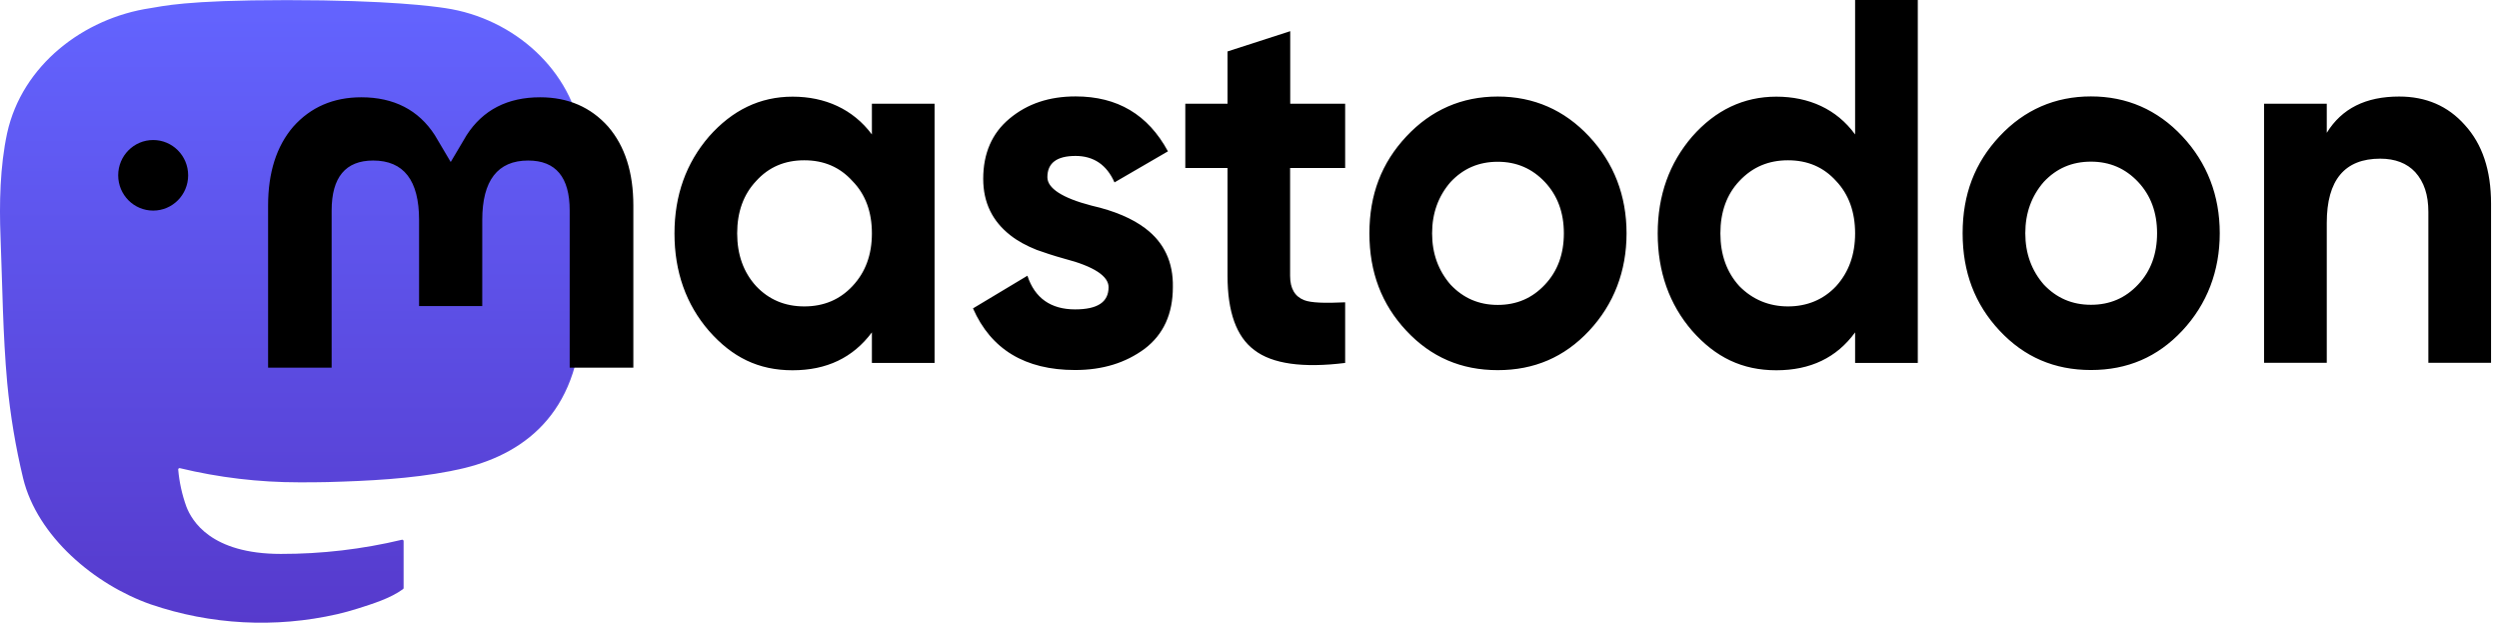
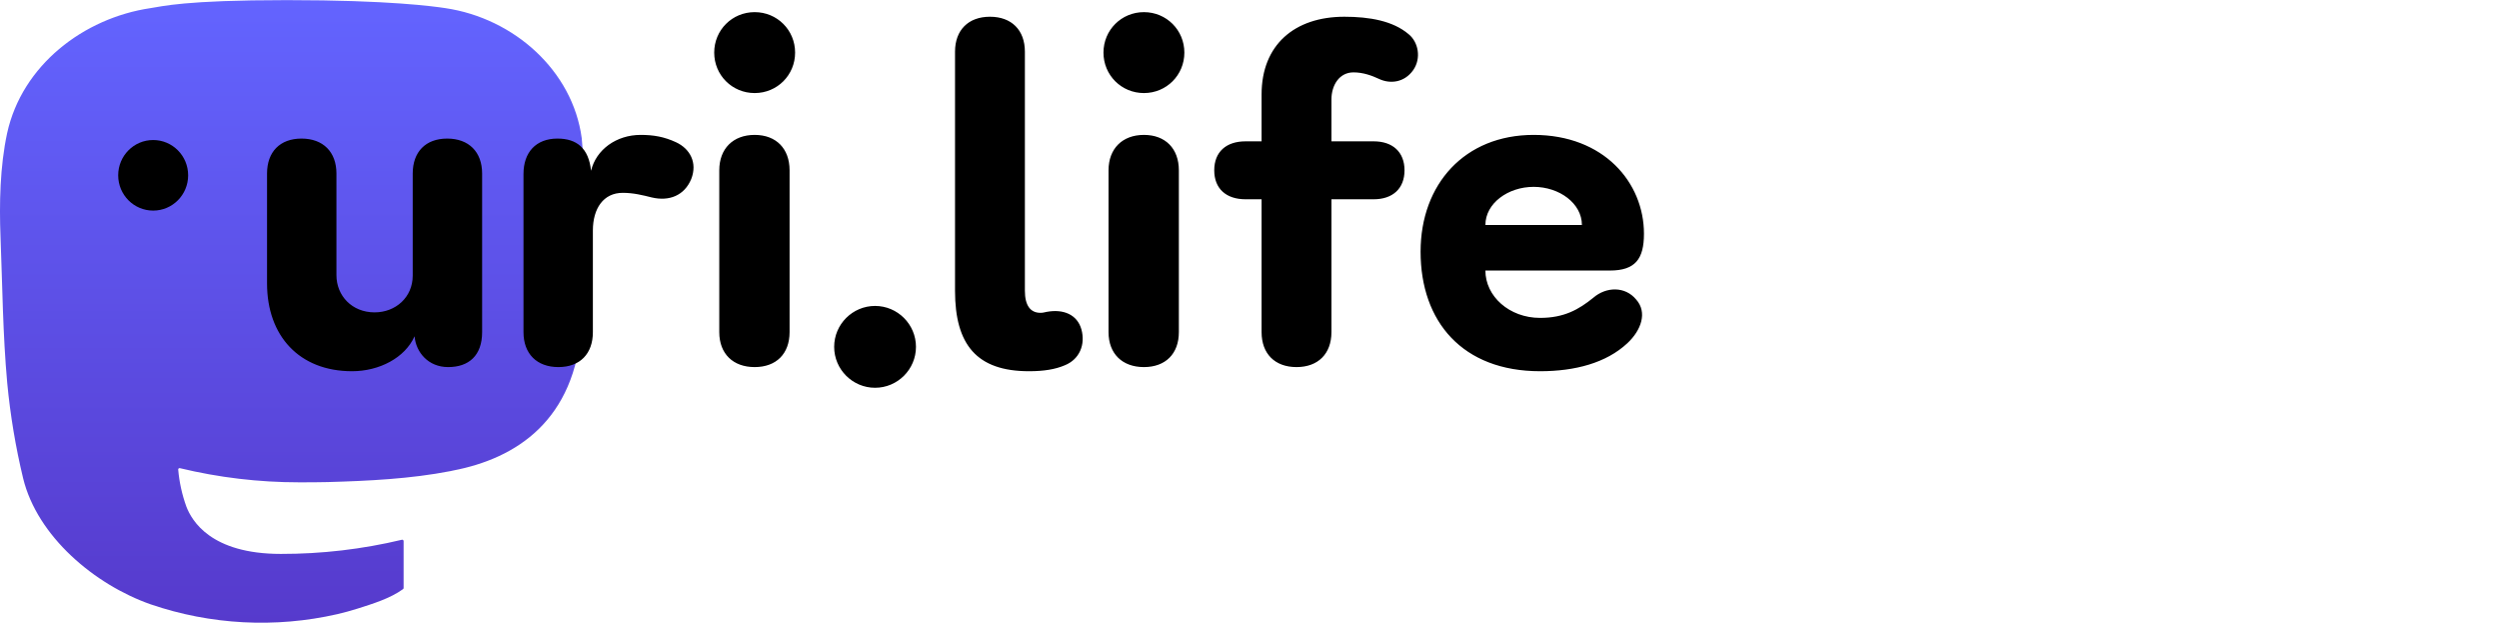
<svg xmlns="http://www.w3.org/2000/svg" xmlns:xlink="http://www.w3.org/1999/xlink" width="261" height="66" viewBox="0 0 261 66" fill="none">
  <symbol id="logo-symbol-wordmark">
    <path d="M60.754 14.403C59.814 7.419 53.727 1.916 46.512 0.849C45.294 0.669 40.682 0.013 29.997 0.013H29.918C19.23 0.013 16.937 0.669 15.72 0.849C8.705 1.886 2.299 6.832 0.745 13.898C-0.003 17.378 -0.083 21.237 0.056 24.776C0.254 29.851 0.293 34.918 0.753 39.973C1.072 43.331 1.628 46.661 2.417 49.941C3.894 55.997 9.875 61.037 15.734 63.093C22.008 65.237 28.754 65.593 35.218 64.121C35.929 63.956 36.632 63.764 37.325 63.545C38.897 63.046 40.738 62.487 42.091 61.507C42.11 61.493 42.125 61.475 42.136 61.455C42.147 61.434 42.153 61.412 42.153 61.389V56.49C42.153 56.469 42.148 56.447 42.138 56.428C42.129 56.409 42.115 56.392 42.098 56.379C42.081 56.365 42.061 56.356 42.04 56.351C42.019 56.346 41.997 56.347 41.976 56.351C37.834 57.341 33.59 57.836 29.332 57.829C22.005 57.829 20.034 54.351 19.469 52.904C19.016 51.653 18.727 50.348 18.612 49.022C18.611 49 18.615 48.977 18.624 48.957C18.633 48.937 18.647 48.919 18.664 48.904C18.682 48.89 18.702 48.88 18.724 48.876C18.745 48.871 18.768 48.871 18.79 48.877C22.862 49.859 27.037 50.355 31.227 50.354C32.234 50.354 33.239 50.354 34.246 50.328C38.46 50.209 42.901 49.994 47.047 49.184C47.15 49.164 47.253 49.146 47.342 49.119C53.881 47.864 60.104 43.923 60.736 33.943C60.76 33.55 60.819 29.828 60.819 29.42C60.822 28.035 61.265 19.591 60.754 14.403Z" fill="url(#paint0_linear_89_11)" />
    <path d="M12.344 18.303C12.344 16.267 13.978 14.619 15.997 14.619C18.016 14.619 19.65 16.267 19.65 18.303C19.65 20.34 18.016 21.987 15.997 21.987C13.978 21.987 12.344 20.34 12.344 18.303Z" fill="currentColor" />
-     <path d="M66.148 21.468V38.384H59.499V21.974C59.499 18.511 58.058 16.76 55.164 16.76C51.975 16.76 50.367 18.848 50.367 22.96V31.95H43.769V22.96C43.769 18.835 42.174 16.76 38.971 16.76C36.09 16.76 34.637 18.511 34.637 21.974V38.384H28V21.468C28 18.018 28.875 15.268 30.624 13.231C32.437 11.195 34.804 10.157 37.736 10.157C41.132 10.157 43.717 11.48 45.415 14.114L47.074 16.915L48.733 14.114C50.431 11.48 53.004 10.157 56.412 10.157C59.344 10.157 61.711 11.195 63.525 13.231C65.274 15.268 66.148 18.005 66.148 21.468ZM89.03 29.874C90.406 28.409 91.062 26.579 91.062 24.361C91.062 22.143 90.406 20.301 89.03 18.9C87.705 17.434 86.033 16.734 84.001 16.734C81.969 16.734 80.296 17.434 78.972 18.9C77.647 20.301 76.991 22.143 76.991 24.361C76.991 26.579 77.647 28.422 78.972 29.874C80.296 31.275 81.969 31.989 84.001 31.989C86.033 31.989 87.705 31.288 89.03 29.874ZM91.062 10.832H97.609V37.891H91.062V34.7C89.081 37.346 86.342 38.656 82.779 38.656C79.216 38.656 76.477 37.307 74.046 34.544C71.653 31.781 70.444 28.37 70.444 24.374C70.444 20.379 71.666 17.019 74.046 14.256C76.489 11.493 79.383 10.092 82.779 10.092C86.174 10.092 89.081 11.389 91.062 14.036V10.845V10.832ZM119.654 23.868C121.583 25.334 122.548 27.384 122.496 29.978C122.496 32.741 121.532 34.907 119.551 36.412C117.57 37.878 115.178 38.63 112.284 38.63C107.049 38.63 103.499 36.464 101.621 32.196L107.306 28.785C108.065 31.107 109.737 32.3 112.284 32.3C114.625 32.3 115.782 31.548 115.782 29.978C115.782 28.837 114.265 27.812 111.165 27.008C109.995 26.683 109.03 26.359 108.271 26.087C107.204 25.659 106.29 25.166 105.532 24.569C103.654 23.103 102.689 21.157 102.689 18.667C102.689 16.02 103.602 13.906 105.429 12.388C107.306 10.819 109.596 10.066 112.335 10.066C116.709 10.066 119.898 11.96 121.982 15.8L116.4 19.043C115.59 17.201 114.213 16.28 112.335 16.28C110.355 16.28 109.39 17.032 109.39 18.498C109.39 19.64 110.908 20.664 114.008 21.468C116.4 22.013 118.278 22.818 119.641 23.855L119.654 23.868ZM140.477 17.538H134.741V28.798C134.741 30.147 135.255 30.964 136.22 31.34C136.927 31.613 138.355 31.665 140.49 31.561V37.891C136.079 38.436 132.876 37.995 130.998 36.542C129.12 35.141 128.207 32.534 128.207 28.811V17.538H123.795V10.832H128.207V5.37L134.754 3.256V10.832H140.49V17.538H140.477ZM161.352 29.719C162.677 28.318 163.333 26.528 163.333 24.361C163.333 22.195 162.677 20.418 161.352 19.004C160.027 17.603 158.407 16.889 156.426 16.889C154.445 16.889 152.825 17.59 151.5 19.004C150.227 20.47 149.571 22.247 149.571 24.361C149.571 26.476 150.227 28.253 151.5 29.719C152.825 31.12 154.445 31.833 156.426 31.833C158.407 31.833 160.027 31.133 161.352 29.719ZM146.883 34.531C144.297 31.768 143.024 28.422 143.024 24.361C143.024 20.301 144.297 17.006 146.883 14.243C149.468 11.48 152.67 10.079 156.426 10.079C160.182 10.079 163.384 11.48 165.97 14.243C168.555 17.006 169.88 20.418 169.88 24.361C169.88 28.305 168.555 31.768 165.97 34.531C163.384 37.294 160.233 38.643 156.426 38.643C152.619 38.643 149.468 37.294 146.883 34.531ZM191.771 29.874C193.095 28.409 193.751 26.579 193.751 24.361C193.751 22.143 193.095 20.301 191.771 18.9C190.446 17.434 188.774 16.734 186.742 16.734C184.709 16.734 183.037 17.434 181.661 18.9C180.336 20.301 179.68 22.143 179.68 24.361C179.68 26.579 180.336 28.422 181.661 29.874C183.037 31.275 184.761 31.989 186.742 31.989C188.722 31.989 190.446 31.288 191.771 29.874ZM193.751 0H200.298V37.891H193.751V34.7C191.822 37.346 189.082 38.656 185.52 38.656C181.957 38.656 179.179 37.307 176.735 34.544C174.343 31.781 173.134 28.37 173.134 24.374C173.134 20.379 174.356 17.019 176.735 14.256C179.166 11.493 182.111 10.092 185.52 10.092C188.928 10.092 191.822 11.389 193.751 14.036V0.013V0ZM223.308 29.706C224.633 28.305 225.289 26.515 225.289 24.348C225.289 22.182 224.633 20.405 223.308 18.991C221.983 17.59 220.363 16.877 218.382 16.877C216.401 16.877 214.78 17.577 213.456 18.991C212.182 20.457 211.526 22.234 211.526 24.348C211.526 26.463 212.182 28.24 213.456 29.706C214.78 31.107 216.401 31.82 218.382 31.82C220.363 31.82 221.983 31.12 223.308 29.706ZM208.838 34.518C206.253 31.755 204.98 28.409 204.98 24.348C204.98 20.288 206.253 16.993 208.838 14.23C211.424 11.467 214.626 10.066 218.382 10.066C222.137 10.066 225.34 11.467 227.925 14.23C230.511 16.993 231.835 20.405 231.835 24.348C231.835 28.292 230.511 31.755 227.925 34.518C225.34 37.281 222.189 38.63 218.382 38.63C214.575 38.63 211.424 37.281 208.838 34.518ZM260.17 21.261V37.878H253.623V22.13C253.623 20.34 253.173 18.991 252.247 17.966C251.385 17.045 250.164 16.565 248.594 16.565C244.89 16.565 243.012 18.783 243.012 23.272V37.878H236.466V10.832H243.012V13.867C244.581 11.325 247.077 10.079 250.575 10.079C253.366 10.079 255.656 11.052 257.431 13.05C259.257 15.047 260.17 17.759 260.17 21.274" fill="currentColor" />
+     <switch>
+       <path systemLanguage="ko" d="M44.391,2.16C34.983,2.16 27.975,4.848 27.975,12.528C27.975,20.208 35.463,22.896 44.391,22.896C53.319,22.896 60.807,20.208 60.807,12.528C60.807,4.848 53.799,2.16 44.391,2.16ZM40.551,32.448L40.551,42.384C40.551,44.4 41.943,45.888 44.391,45.888C46.839,45.888 48.231,44.4 48.231,42.384L48.231,32.448L62.391,32.448C64.551,32.448 65.847,31.344 65.847,29.184C65.847,27.024 64.551,25.92 62.391,25.92L26.391,25.92C24.231,25.92 22.935,27.024 22.935,29.184C22.935,31.344 24.231,32.448 26.391,32.448L40.551,32.448ZM44.391,8.496C48.999,8.496 53.319,9.36 53.319,12.528C53.319,15.648 48.999,16.56 44.391,16.56C39.783,16.56 35.463,15.648 35.463,12.528C35.463,9.36 39.783,8.496 44.391,8.496ZM98.487,42.384C98.487,44.64 100.071,45.888 102.327,45.888C104.583,45.888 106.167,44.64 106.167,42.384L106.167,4.848C106.167,2.592 104.583,1.344 102.327,1.344C100.071,1.344 98.487,2.592 98.487,4.848L98.487,42.384ZM72.135,3.456C70.263,3.456 68.871,4.512 68.871,6.528C68.871,8.496 70.263,9.552 72.135,9.552L83.175,9.552C83.655,9.552 83.847,9.792 83.847,10.272L83.847,15.024C83.847,15.6 83.655,15.744 83.175,15.744L73.815,15.744C70.695,15.744 68.871,17.28 68.871,20.4L68.871,30.768C68.871,33.888 70.503,35.424 73.623,35.424L77.847,35.424C82.983,35.424 87.255,35.136 91.815,34.416C93.639,34.08 94.839,32.736 94.455,30.768C94.119,28.8 92.679,28.224 90.855,28.464C86.727,29.04 83.367,29.328 78.519,29.328L77.031,29.328C76.551,29.328 76.359,29.136 76.359,28.656L76.359,22.416C76.359,21.936 76.551,21.744 77.031,21.744L86.583,21.744C89.703,21.744 91.287,20.208 91.287,17.088L91.287,8.112C91.287,4.992 89.703,3.456 86.583,3.456L72.135,3.456ZM110.391,38.064C110.391,40.416 112.311,42.336 114.663,42.336C117.015,42.336 118.935,40.416 118.935,38.064C118.935,35.712 117.015,33.792 114.663,33.792C112.311,33.792 110.391,35.712 110.391,38.064ZM146.343,28.608C146.343,30.864 147.927,32.112 150.183,32.112C152.439,32.112 154.023,30.864 154.023,28.608L154.023,4.848C154.023,2.592 152.439,1.344 150.183,1.344C147.927,1.344 146.343,2.592 146.343,4.848L146.343,28.608ZM126.807,28.704C124.551,28.704 122.919,30.048 122.919,32.352L122.919,41.136C122.919,44.16 124.167,45.36 127.287,45.36L151.959,45.36C153.975,45.36 155.223,44.208 155.223,42.192C155.223,40.176 153.975,39.024 151.959,39.024L131.511,39.024C130.839,39.024 130.695,38.88 130.695,38.208L130.695,32.352C130.695,30.048 129.063,28.704 126.807,28.704ZM116.247,13.728C116.247,21.12 121.143,25.536 128.535,25.536C135.879,25.536 140.823,21.12 140.823,13.728C140.823,6.336 135.927,1.92 128.535,1.92C121.143,1.92 116.247,6.336 116.247,13.728ZM123.735,13.728C123.735,10.416 125.223,7.776 128.535,7.776C131.847,7.776 133.335,10.416 133.335,13.728C133.335,17.04 131.847,19.68 128.535,19.68C125.223,19.68 123.735,17.04 123.735,13.728ZM182.247,26.88C172.983,26.88 166.311,30 166.311,36.624C166.311,43.248 172.983,46.368 182.247,46.368C191.511,46.368 198.183,43.248 198.183,36.624C198.183,30 191.511,26.88 182.247,26.88ZM181.911,21.696C181.911,23.76 183.159,24.912 185.223,24.912C187.287,24.912 188.535,23.76 188.535,21.696L188.535,15.552L191.511,15.552L191.511,23.136C191.511,25.2 192.807,26.352 194.871,26.352C196.935,26.352 198.183,25.2 198.183,23.136L198.183,4.608C198.183,2.544 196.935,1.344 194.871,1.344C192.807,1.344 191.511,2.544 191.511,4.608L191.511,9.888L188.535,9.888L188.535,5.04C188.535,2.976 187.287,1.824 185.223,1.824C183.159,1.824 181.911,2.976 181.911,5.04L181.911,21.696ZM169.527,18.24C170.823,20.256 172.647,22.368 174.903,23.904C176.487,24.96 178.311,24.96 179.559,23.712C180.951,22.32 180.615,20.352 178.983,18.864C174.999,15.264 173.175,11.856 173.175,7.296L173.175,5.328C173.175,3.168 171.687,1.92 169.527,1.92C167.367,1.92 165.879,3.168 165.879,5.328L165.879,7.296C165.879,11.856 163.719,15.696 159.927,19.104C158.247,20.64 157.815,22.656 159.303,24.144C160.791,25.632 162.807,25.392 164.535,24.096C166.743,22.416 168.327,20.16 169.527,18.24ZM182.247,40.512C177.303,40.512 174.087,39.36 174.087,36.624C174.087,33.888 177.303,32.736 182.247,32.736C187.191,32.736 190.407,33.888 190.407,36.624C190.407,39.36 187.191,40.512 182.247,40.512Z" fill="currentColor" />
+       <path d="M27.89,29.588C27.89,35.06 31.25,38.756 36.769,38.756C39.602,38.756 42.29,37.364 43.298,35.108C43.442,36.788 44.737,38.324 46.802,38.324C48.962,38.324 50.353,37.124 50.353,34.676L50.353,18.116C50.353,15.86 48.962,14.468 46.706,14.468C44.45,14.468 43.105,15.86 43.105,18.116L43.105,28.772C43.105,31.028 41.329,32.612 39.122,32.612C36.769,32.612 35.138,30.884 35.138,28.724L35.138,18.116C35.138,15.86 33.745,14.468 31.49,14.468C29.234,14.468 27.89,15.86 27.89,18.116L27.89,29.588ZM65.042,20.132C66.146,20.132 67.106,20.372 68.066,20.612C69.89,21.044 71.474,20.42 72.194,18.692C72.866,16.964 72.05,15.524 70.61,14.852C69.362,14.276 68.257,14.084 66.914,14.084C64.37,14.084 62.257,15.62 61.73,17.828C61.489,15.476 60.242,14.468 58.225,14.468C55.969,14.468 54.674,15.908 54.674,18.164L54.674,34.676C54.674,36.932 56.066,38.324 58.322,38.324C60.578,38.324 61.921,36.932 61.921,34.676L61.921,24.068C61.921,21.764 63.025,20.132 65.042,20.132ZM75.122,34.676C75.122,36.932 76.562,38.324 78.818,38.324C81.074,38.324 82.465,36.932 82.465,34.676L82.465,17.78C82.465,15.524 81.074,14.084 78.818,14.084C76.562,14.084 75.122,15.524 75.122,17.78L75.122,34.676ZM83.042,5.492C83.042,3.14 81.17,1.268 78.818,1.268C76.465,1.268 74.593,3.14 74.593,5.492C74.593,7.844 76.465,9.716 78.818,9.716C81.17,9.716 83.042,7.844 83.042,5.492ZM87.122,36.212C87.122,38.564 89.041,40.484 91.393,40.484C93.745,40.484 95.665,38.564 95.665,36.212C95.665,33.86 93.745,31.94 91.393,31.94C89.041,31.94 87.122,33.86 87.122,36.212ZM99.745,30.356C99.745,35.972 102.001,38.756 107.473,38.756C109.009,38.756 110.209,38.564 111.217,38.132C112.753,37.508 113.378,35.972 112.945,34.388C112.513,32.852 111.074,32.228 109.297,32.564C109.057,32.612 108.913,32.66 108.673,32.66C107.617,32.66 107.041,31.892 107.041,30.356L107.041,5.396C107.041,3.14 105.649,1.748 103.393,1.748C101.137,1.748 99.745,3.14 99.745,5.396L99.745,30.356ZM115.777,34.676C115.777,36.932 117.217,38.324 119.473,38.324C121.729,38.324 123.122,36.932 123.122,34.676L123.122,17.78C123.122,15.524 121.729,14.084 119.473,14.084C117.217,14.084 115.777,15.524 115.777,17.78L115.777,34.676ZM123.697,5.492C123.697,3.14 121.825,1.268 119.473,1.268C117.121,1.268 115.249,3.14 115.249,5.492C115.249,7.844 117.121,9.716 119.473,9.716C121.825,9.716 123.697,7.844 123.697,5.492ZM140.402,1.748C135.218,1.748 131.762,4.676 131.762,9.86L131.762,14.756L130.082,14.756C128.065,14.756 126.818,15.86 126.818,17.78C126.818,19.7 128.065,20.804 130.082,20.804L131.762,20.804L131.762,34.676C131.762,36.932 133.154,38.324 135.41,38.324C137.666,38.324 139.058,36.932 139.058,34.676L139.058,20.804L143.474,20.804C145.442,20.804 146.69,19.7 146.69,17.78C146.69,15.86 145.442,14.756 143.474,14.756L139.058,14.756L139.058,10.388C139.058,8.9 139.874,7.556 141.362,7.556C142.369,7.556 143.282,7.892 144.002,8.228C145.202,8.804 146.69,8.612 147.601,7.316C148.466,6.068 148.13,4.388 147.122,3.572C145.49,2.18 143.041,1.748 140.402,1.748ZM155.137,23.492C155.137,21.236 157.49,19.508 160.177,19.508C162.866,19.508 165.218,21.236 165.218,23.492L155.137,23.492ZM169.969,35.828C171.409,34.484 172.082,32.612 170.881,31.268C169.73,29.876 167.761,29.924 166.418,31.076C164.881,32.324 163.345,33.188 160.849,33.188C157.634,33.188 155.137,30.932 155.137,28.244L168.146,28.244C170.785,28.244 171.698,27.044 171.698,24.404C171.698,19.076 167.522,14.084 160.177,14.084C152.978,14.084 148.369,19.22 148.369,26.276C148.369,33.572 152.737,38.756 160.849,38.756C164.498,38.756 167.761,37.892 169.969,35.828Z" fill="currentColor" />
+     </switch>
    <defs>
      <linearGradient id="paint0_linear_89_11" x1="30.5" y1="0.013" x2="30.5" y2="65.013" gradientUnits="userSpaceOnUse">
        <stop stop-color="#6364FF" />
        <stop offset="1" stop-color="#563ACC" />
      </linearGradient>
    </defs>
  </symbol>
  <use xlink:href="#logo-symbol-wordmark" />
</svg>
